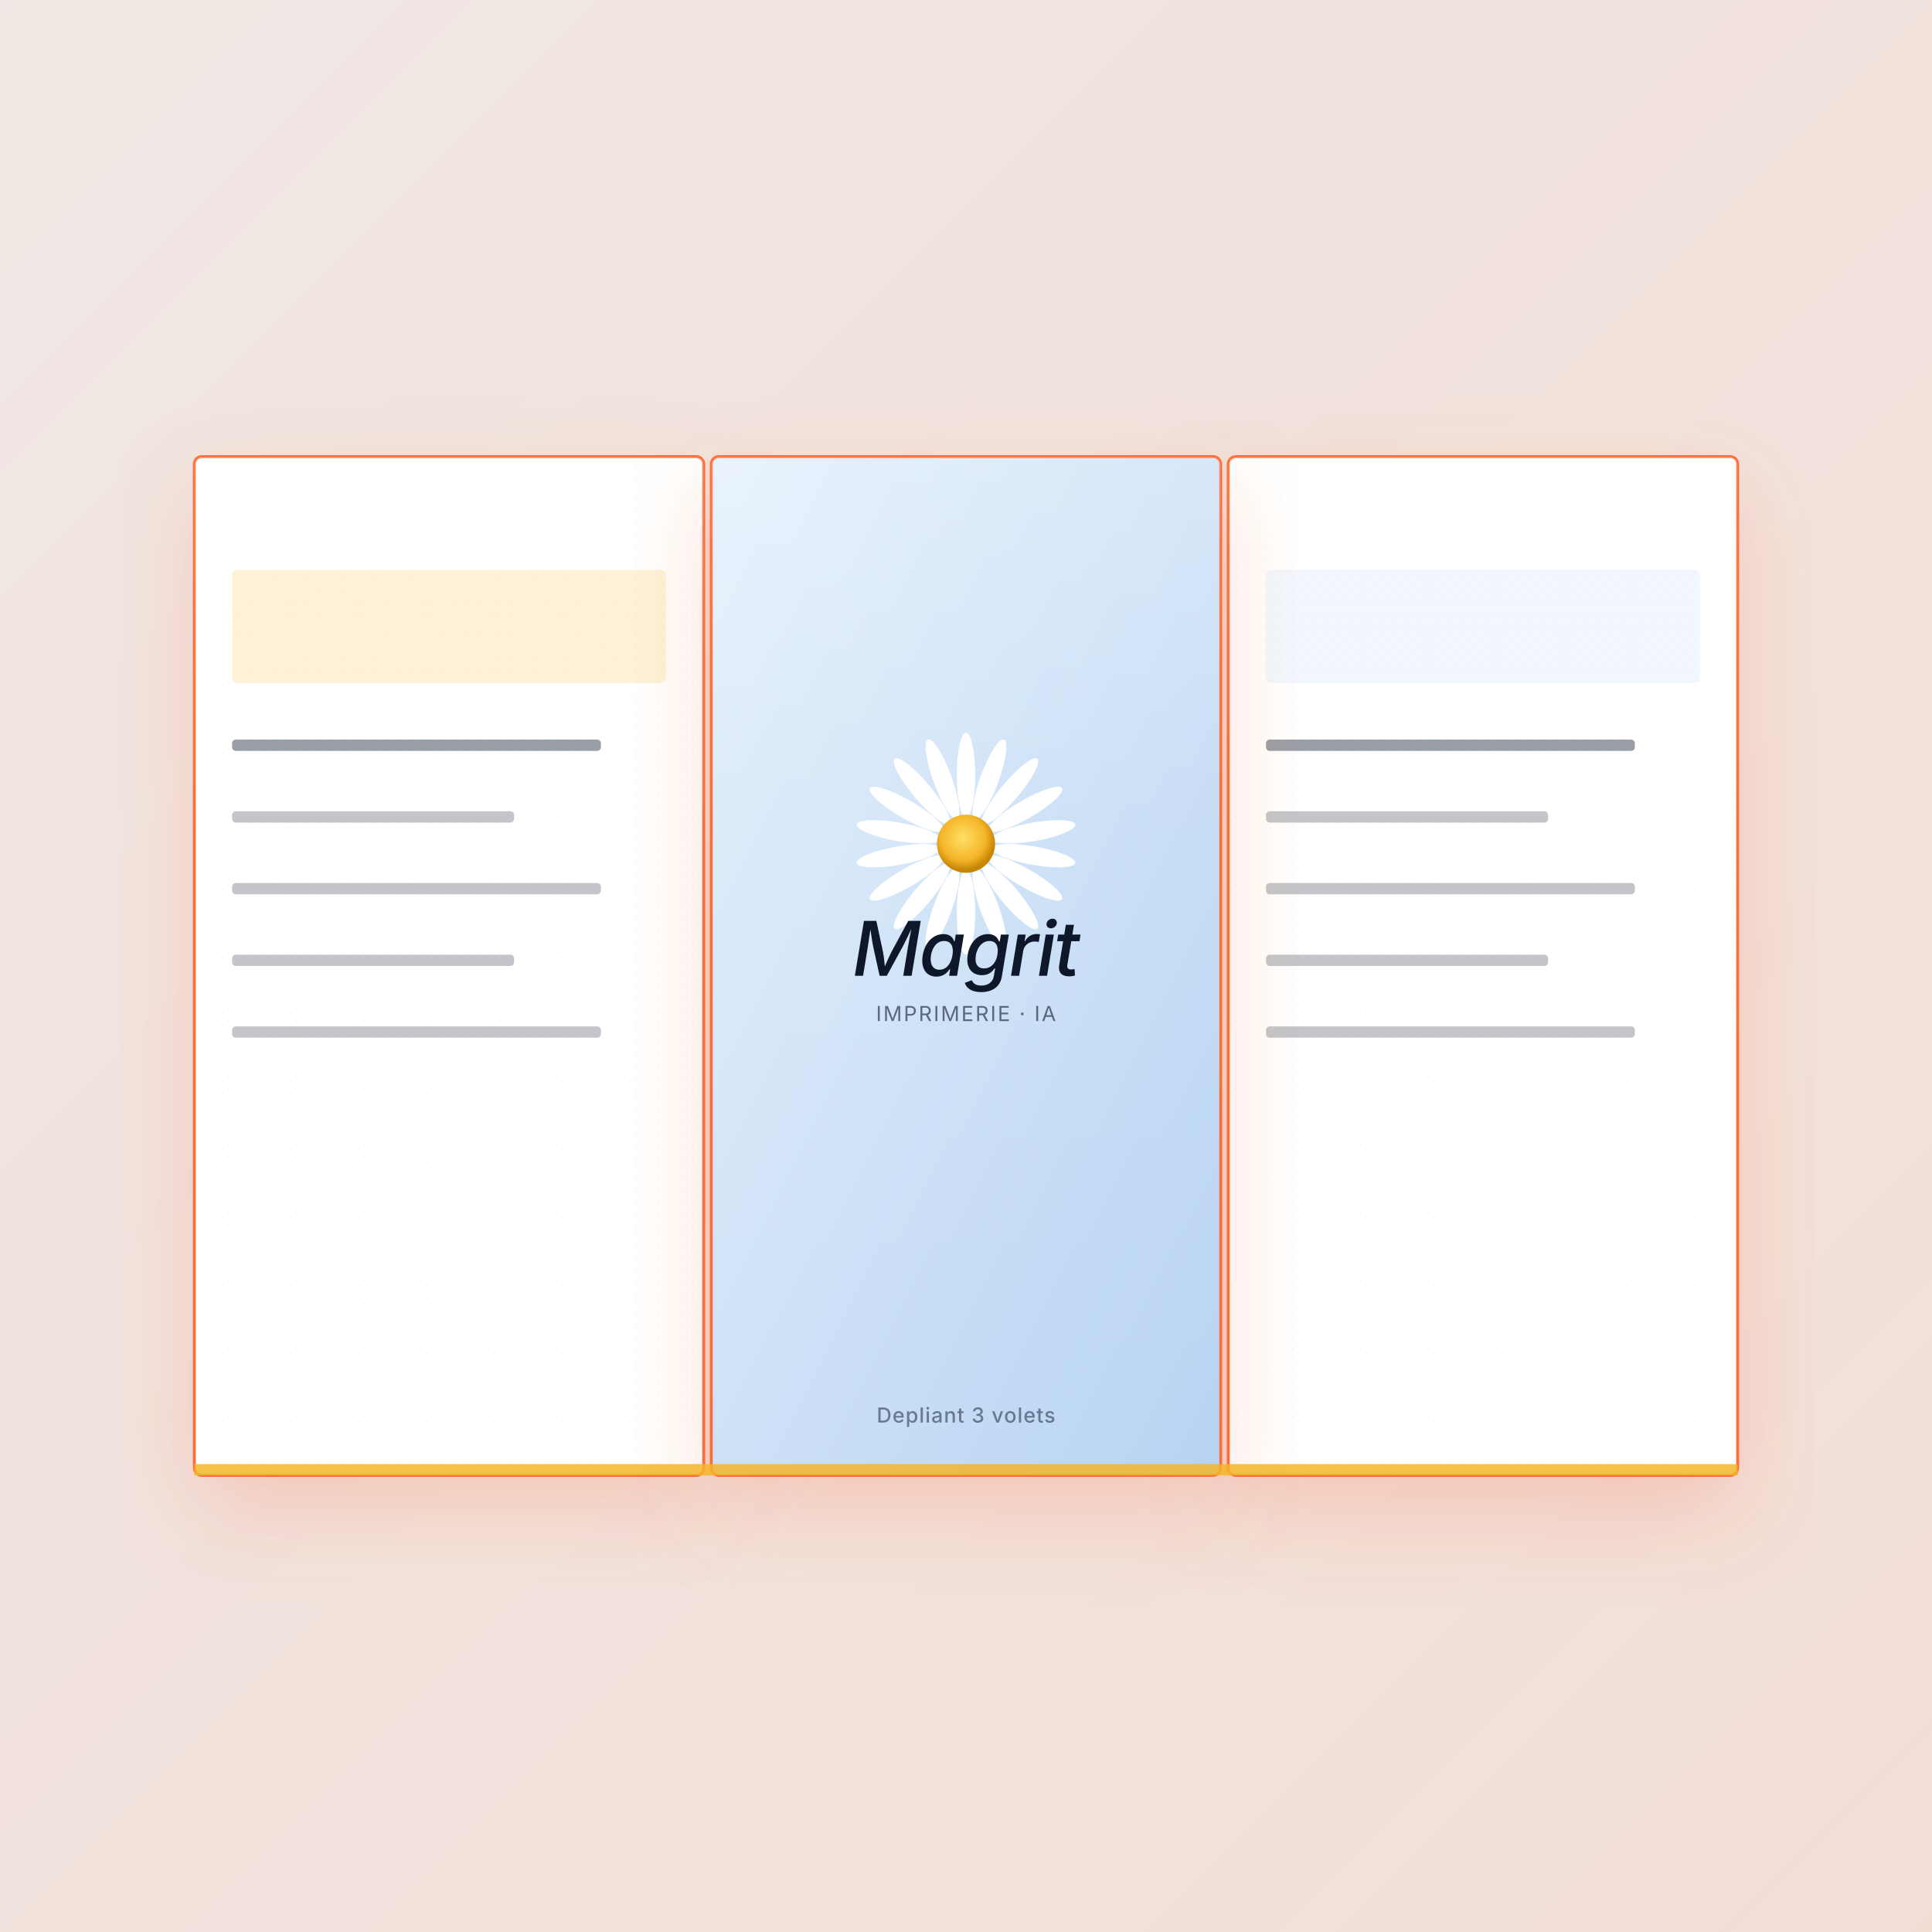
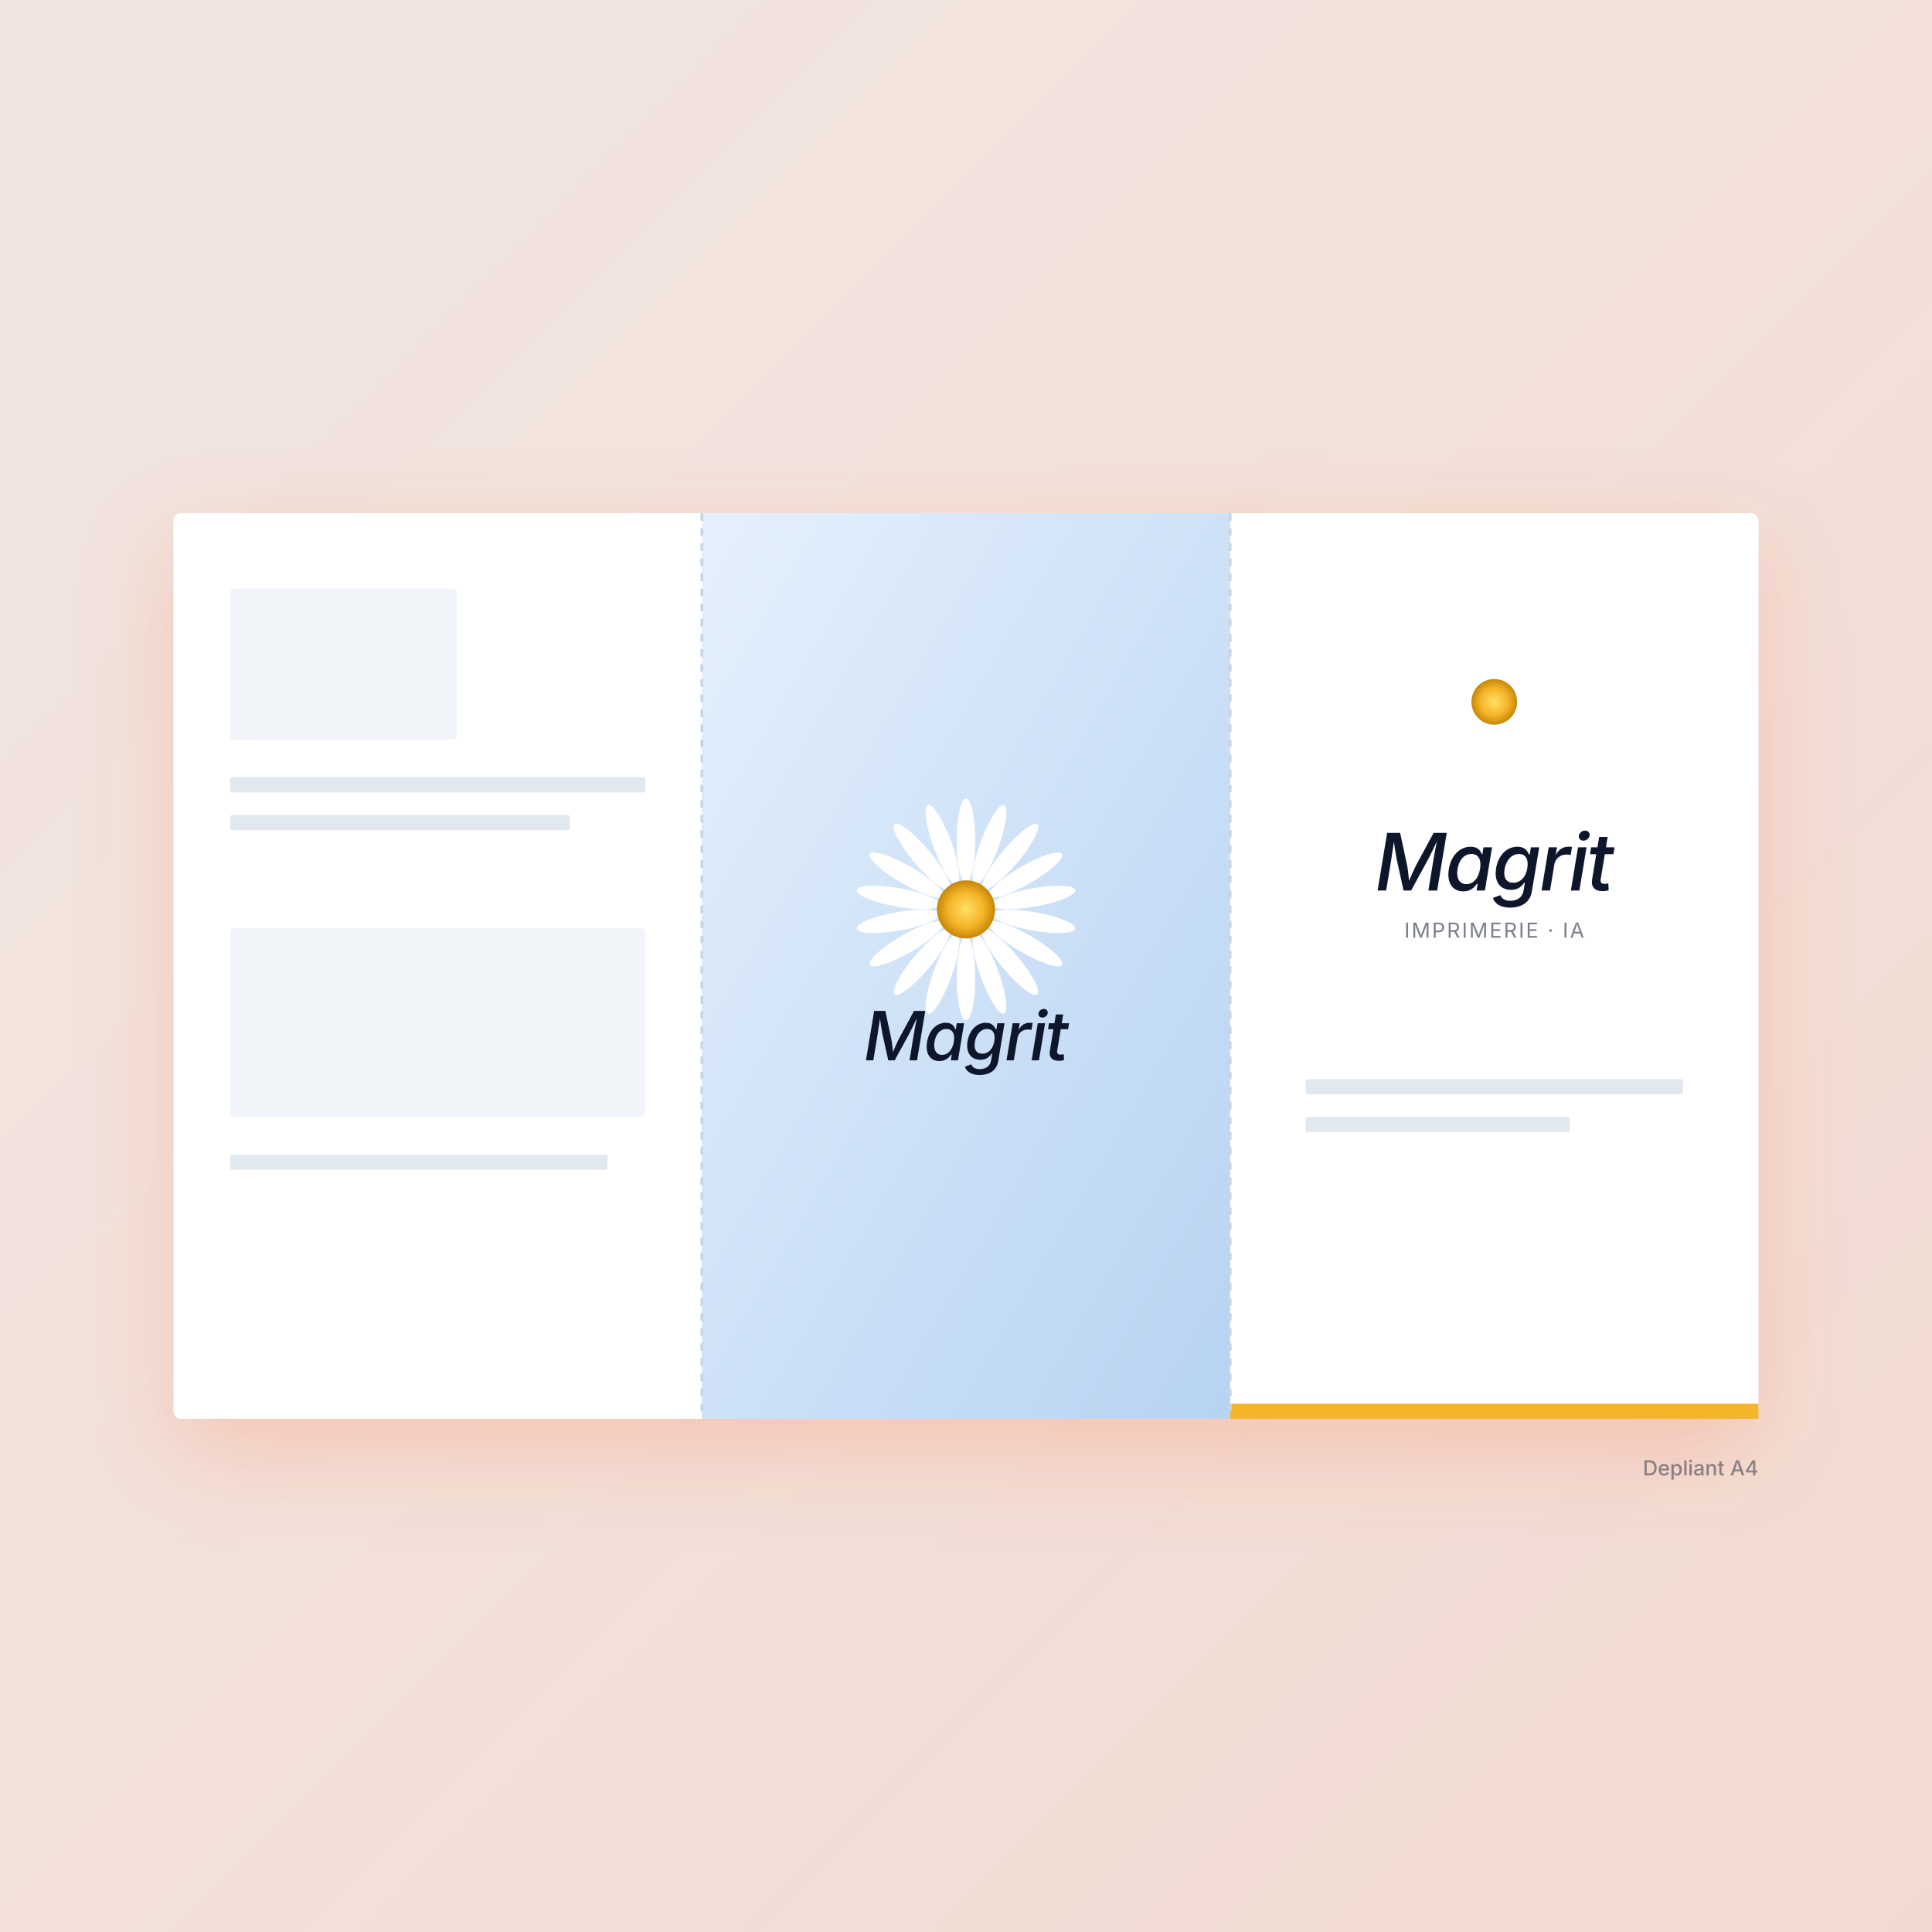
- <svg xmlns="http://www.w3.org/2000/svg" viewBox="0 0 1024 1024" width="1024" height="1024">
+ <svg xmlns="http://www.w3.org/2000/svg" viewBox="0 0 1024 1024" width="100%" height="100%">
  <defs>
-     <linearGradient id="bg" x1="0%" y1="0%" x2="100%" y2="100%">
-       <stop offset="0%" stop-color="#FF6B35" stop-opacity="0.06" />
-       <stop offset="100%" stop-color="#FF6B35" stop-opacity="0.14" />
+     <linearGradient id="bgGrad" x1="0%" y1="0%" x2="100%" y2="100%">
+       <stop offset="0%" stop-color="#FF6B35" stop-opacity="0.08" />
+       <stop offset="100%" stop-color="#FF6B35" stop-opacity="0.16" />
    </linearGradient>
-     <linearGradient id="mgTileCenter" x1="0%" y1="0%" x2="100%" y2="100%">
-       <stop offset="0%" stop-color="#E5F0FC" />
-       <stop offset="100%" stop-color="#B7D3F2" />
-     </linearGradient>
-     <radialGradient id="mgCoreDepliant" cx="45%" cy="40%" r="55%">
-       <stop offset="0%" stop-color="#FFE066" />
-       <stop offset="70%" stop-color="#F5B529" />
-       <stop offset="100%" stop-color="#C68708" />
-     </radialGradient>
    <filter id="shadowDouble" x="-15%" y="-15%" width="130%" height="130%">
      <feDropShadow dx="0" dy="4" stdDeviation="6" flood-color="#000" flood-opacity="0.18" />
      <feDropShadow dx="0" dy="18" stdDeviation="24" flood-color="#FF6B35" flood-opacity="0.22" />
    </filter>
    <linearGradient id="paperHighlight" x1="0%" y1="0%" x2="0%" y2="100%">
      <stop offset="0%" stop-color="#ffffff" stop-opacity="0.35" />
      <stop offset="35%" stop-color="#ffffff" stop-opacity="0.05" />
      <stop offset="100%" stop-color="#ffffff" stop-opacity="0" />
    </linearGradient>
    <pattern id="paperTexture" width="6" height="6" patternUnits="userSpaceOnUse">
      <rect width="6" height="6" fill="white" />
      <circle cx="1" cy="1" r="0.3" fill="#e5e5e5" opacity="0.6" />
      <circle cx="4" cy="3" r="0.25" fill="#e5e5e5" opacity="0.5" />
    </pattern>
+     <radialGradient id="magritPollen" cx="50%" cy="50%" r="50%">
+       <stop offset="0%" stop-color="#FFE066" />
+       <stop offset="60%" stop-color="#F5B529" />
+       <stop offset="100%" stop-color="#C68708" />
+     </radialGradient>
+     <linearGradient id="magritTileGrad" x1="0%" y1="0%" x2="100%" y2="100%">
+       <stop offset="0%" stop-color="#E5F0FC" />
+       <stop offset="100%" stop-color="#B7D3F2" />
+     </linearGradient>
  </defs>
-   <rect width="1024" height="1024" fill="url(#bg)" />
-   <rect x="103" y="242" width="270" height="540" fill="url(#paperTexture)" stroke="#FF6B35" stroke-width="1.5" rx="4" filter="url(#shadowDouble)" />
-   <rect x="103" y="242" width="270" height="540" fill="url(#paperHighlight)" rx="4" opacity="0.5" pointer-events="none" />
-   <rect x="123" y="302" width="230" height="60" fill="#F5B529" opacity="0.18" rx="3" />
-   <rect x="123" y="392" width="195.5" height="6" fill="#0F172A" opacity="0.42" rx="2" />
-   <rect x="123" y="430" width="149.5" height="6" fill="#0F172A" opacity="0.25" rx="2" />
-   <rect x="123" y="468" width="195.5" height="6" fill="#0F172A" opacity="0.25" rx="2" />
-   <rect x="123" y="506" width="149.5" height="6" fill="#0F172A" opacity="0.25" rx="2" />
-   <rect x="123" y="544" width="195.5" height="6" fill="#0F172A" opacity="0.25" rx="2" />
-   <rect x="651" y="242" width="270" height="540" fill="url(#paperTexture)" stroke="#FF6B35" stroke-width="1.5" rx="4" filter="url(#shadowDouble)" />
-   <rect x="651" y="242" width="270" height="540" fill="url(#paperHighlight)" rx="4" opacity="0.5" pointer-events="none" />
-   <rect x="671" y="302" width="230" height="60" fill="#B7D3F2" opacity="0.18" rx="3" />
-   <rect x="671" y="392" width="195.5" height="6" fill="#0F172A" opacity="0.42" rx="2" />
-   <rect x="671" y="430" width="149.5" height="6" fill="#0F172A" opacity="0.25" rx="2" />
-   <rect x="671" y="468" width="195.5" height="6" fill="#0F172A" opacity="0.25" rx="2" />
-   <rect x="671" y="506" width="149.5" height="6" fill="#0F172A" opacity="0.25" rx="2" />
-   <rect x="671" y="544" width="195.5" height="6" fill="#0F172A" opacity="0.25" rx="2" />
-   <rect x="377" y="242" width="270" height="540" fill="url(#mgTileCenter)" stroke="#FF6B35" stroke-width="1.5" rx="4" filter="url(#shadowDouble)" />
-   <rect x="377" y="242" width="270" height="540" fill="url(#paperHighlight)" rx="4" opacity="0.5" pointer-events="none" />
-   <g transform="translate(512 447.2)">
-     <g fill="#FFFFFF">
-       <ellipse cx="0" cy="-36.4" rx="4.9" ry="22.4" transform="rotate(0)" />
-       <ellipse cx="0" cy="-36.4" rx="4.9" ry="22.4" transform="rotate(20)" />
-       <ellipse cx="0" cy="-36.4" rx="4.9" ry="22.4" transform="rotate(40)" />
-       <ellipse cx="0" cy="-36.4" rx="4.9" ry="22.4" transform="rotate(60)" />
-       <ellipse cx="0" cy="-36.4" rx="4.9" ry="22.4" transform="rotate(80)" />
-       <ellipse cx="0" cy="-36.4" rx="4.9" ry="22.4" transform="rotate(100)" />
-       <ellipse cx="0" cy="-36.4" rx="4.9" ry="22.4" transform="rotate(120)" />
-       <ellipse cx="0" cy="-36.4" rx="4.9" ry="22.4" transform="rotate(140)" />
-       <ellipse cx="0" cy="-36.4" rx="4.9" ry="22.4" transform="rotate(160)" />
-       <ellipse cx="0" cy="-36.4" rx="4.9" ry="22.4" transform="rotate(180)" />
-       <ellipse cx="0" cy="-36.4" rx="4.9" ry="22.4" transform="rotate(200)" />
-       <ellipse cx="0" cy="-36.4" rx="4.9" ry="22.4" transform="rotate(220)" />
-       <ellipse cx="0" cy="-36.4" rx="4.9" ry="22.4" transform="rotate(240)" />
-       <ellipse cx="0" cy="-36.4" rx="4.9" ry="22.4" transform="rotate(260)" />
-       <ellipse cx="0" cy="-36.4" rx="4.9" ry="22.4" transform="rotate(280)" />
-       <ellipse cx="0" cy="-36.4" rx="4.9" ry="22.4" transform="rotate(300)" />
-       <ellipse cx="0" cy="-36.4" rx="4.9" ry="22.4" transform="rotate(320)" />
-       <ellipse cx="0" cy="-36.4" rx="4.9" ry="22.4" transform="rotate(340)" />
+   <rect width="1024" height="1024" fill="url(#bgGrad)" />
+   <g filter="url(#shadowDouble)">
+     <rect x="92" y="272" width="840" height="480" fill="#FFFFFF" rx="4" />
+     <rect x="92" y="272" width="840" height="480" fill="url(#paperHighlight)" rx="4" />
+     <g transform="translate(92 272)">
+       <rect x="30" y="40" width="120" height="80" fill="#F1F5F9" rx="2" />
+       <rect x="30" y="140" width="220" height="8" fill="#E2E8F0" rx="1" />
+       <rect x="30" y="160" width="180" height="8" fill="#E2E8F0" rx="1" />
+       <rect x="30" y="220" width="220" height="100" fill="#F1F5F9" rx="2" />
+       <rect x="30" y="340" width="200" height="8" fill="#E2E8F0" rx="1" />
    </g>
-     <circle r="15.4" fill="url(#mgCoreDepliant)" />
+     <g transform="translate(372 272)">
+       <rect x="0" y="0" width="280" height="480" fill="url(#magritTileGrad)" />
+       <g transform="translate(140 210)">
+         <g fill="#FFFFFF">
+           <ellipse cx="0" cy="-36.4" rx="4.9" ry="22.4" transform="rotate(0)" />
+           <ellipse cx="0" cy="-36.4" rx="4.9" ry="22.4" transform="rotate(20)" />
+           <ellipse cx="0" cy="-36.4" rx="4.9" ry="22.4" transform="rotate(40)" />
+           <ellipse cx="0" cy="-36.4" rx="4.9" ry="22.4" transform="rotate(60)" />
+           <ellipse cx="0" cy="-36.4" rx="4.9" ry="22.4" transform="rotate(80)" />
+           <ellipse cx="0" cy="-36.4" rx="4.9" ry="22.4" transform="rotate(100)" />
+           <ellipse cx="0" cy="-36.4" rx="4.9" ry="22.4" transform="rotate(120)" />
+           <ellipse cx="0" cy="-36.4" rx="4.9" ry="22.4" transform="rotate(140)" />
+           <ellipse cx="0" cy="-36.4" rx="4.9" ry="22.4" transform="rotate(160)" />
+           <ellipse cx="0" cy="-36.4" rx="4.9" ry="22.4" transform="rotate(180)" />
+           <ellipse cx="0" cy="-36.4" rx="4.9" ry="22.4" transform="rotate(200)" />
+           <ellipse cx="0" cy="-36.4" rx="4.9" ry="22.4" transform="rotate(220)" />
+           <ellipse cx="0" cy="-36.4" rx="4.9" ry="22.4" transform="rotate(240)" />
+           <ellipse cx="0" cy="-36.4" rx="4.9" ry="22.4" transform="rotate(260)" />
+           <ellipse cx="0" cy="-36.4" rx="4.9" ry="22.4" transform="rotate(280)" />
+           <ellipse cx="0" cy="-36.4" rx="4.9" ry="22.4" transform="rotate(300)" />
+           <ellipse cx="0" cy="-36.4" rx="4.9" ry="22.4" transform="rotate(320)" />
+           <ellipse cx="0" cy="-36.4" rx="4.9" ry="22.4" transform="rotate(340)" />
+         </g>
+         <circle r="15.4" fill="url(#magritPollen)" />
+       </g>
+       <text x="140" y="290" text-anchor="middle" font-family="Inter" font-style="italic" font-weight="500" font-size="36" fill="#0F172A" letter-spacing="-0.025em">Magrit</text>
+     </g>
+     <g transform="translate(652 272)">
+       <g transform="translate(140 100)">
+         <g fill="#FFFFFF">
+           <ellipse cx="0" cy="-28.6" rx="3.85" ry="17.6" transform="rotate(0)" />
+           <ellipse cx="0" cy="-28.6" rx="3.85" ry="17.6" transform="rotate(20)" />
+           <ellipse cx="0" cy="-28.6" rx="3.85" ry="17.6" transform="rotate(40)" />
+           <ellipse cx="0" cy="-28.6" rx="3.85" ry="17.6" transform="rotate(60)" />
+           <ellipse cx="0" cy="-28.6" rx="3.85" ry="17.6" transform="rotate(80)" />
+           <ellipse cx="0" cy="-28.6" rx="3.85" ry="17.6" transform="rotate(100)" />
+           <ellipse cx="0" cy="-28.6" rx="3.85" ry="17.6" transform="rotate(120)" />
+           <ellipse cx="0" cy="-28.6" rx="3.85" ry="17.6" transform="rotate(140)" />
+           <ellipse cx="0" cy="-28.6" rx="3.85" ry="17.6" transform="rotate(160)" />
+           <ellipse cx="0" cy="-28.6" rx="3.85" ry="17.6" transform="rotate(180)" />
+           <ellipse cx="0" cy="-28.6" rx="3.85" ry="17.6" transform="rotate(200)" />
+           <ellipse cx="0" cy="-28.6" rx="3.85" ry="17.6" transform="rotate(220)" />
+           <ellipse cx="0" cy="-28.6" rx="3.85" ry="17.6" transform="rotate(240)" />
+           <ellipse cx="0" cy="-28.6" rx="3.85" ry="17.6" transform="rotate(260)" />
+           <ellipse cx="0" cy="-28.6" rx="3.85" ry="17.6" transform="rotate(280)" />
+           <ellipse cx="0" cy="-28.6" rx="3.85" ry="17.6" transform="rotate(300)" />
+           <ellipse cx="0" cy="-28.6" rx="3.85" ry="17.6" transform="rotate(320)" />
+           <ellipse cx="0" cy="-28.6" rx="3.85" ry="17.6" transform="rotate(340)" />
+         </g>
+         <circle r="12.1" fill="url(#magritPollen)" />
+       </g>
+       <text x="140" y="200" text-anchor="middle" font-family="Inter" font-style="italic" font-weight="500" font-size="42" fill="#0F172A" letter-spacing="-0.025em">Magrit</text>
+       <text x="140" y="225" text-anchor="middle" font-family="Inter" font-weight="400" font-size="11" fill="#0F172A" letter-spacing="0.08em" opacity="0.55">IMPRIMERIE · IA</text>
+       <rect x="40" y="300" width="200" height="8" fill="#E2E8F0" rx="1" />
+       <rect x="40" y="320" width="140" height="8" fill="#E2E8F0" rx="1" />
+       <rect x="0" y="472" width="280" height="8" fill="#F5B529" />
+     </g>
+     <line x1="372" y1="272" x2="372" y2="752" stroke="#CBD5E1" stroke-dasharray="4 4" stroke-width="1.5" />
+     <line x1="652" y1="272" x2="652" y2="752" stroke="#CBD5E1" stroke-dasharray="4 4" stroke-width="1.5" />
  </g>
-   <text x="512" y="517.2" text-anchor="middle" font-family="Inter" font-size="40" font-weight="500" font-style="italic" fill="#0F172A" letter-spacing="-0.025em">Magrit</text>
-   <text x="512" y="541.2" text-anchor="middle" font-family="Inter" font-size="11" font-weight="400" fill="#0F172A" fill-opacity="0.60" letter-spacing="0.08em">IMPRIMERIE · IA</text>
-   <text x="512" y="754" text-anchor="middle" font-family="Inter" font-size="11" font-weight="500" fill="#0F172A" fill-opacity="0.50" letter-spacing="0.04em">Depliant 3 volets</text>
-   <rect x="103" y="776" width="818" height="6" fill="#F5B529" opacity="0.85" />
+   <text x="932" y="782" text-anchor="end" font-family="Inter" font-weight="500" font-size="11" fill="#0F172A" opacity="0.45">Depliant A4</text>
</svg>
